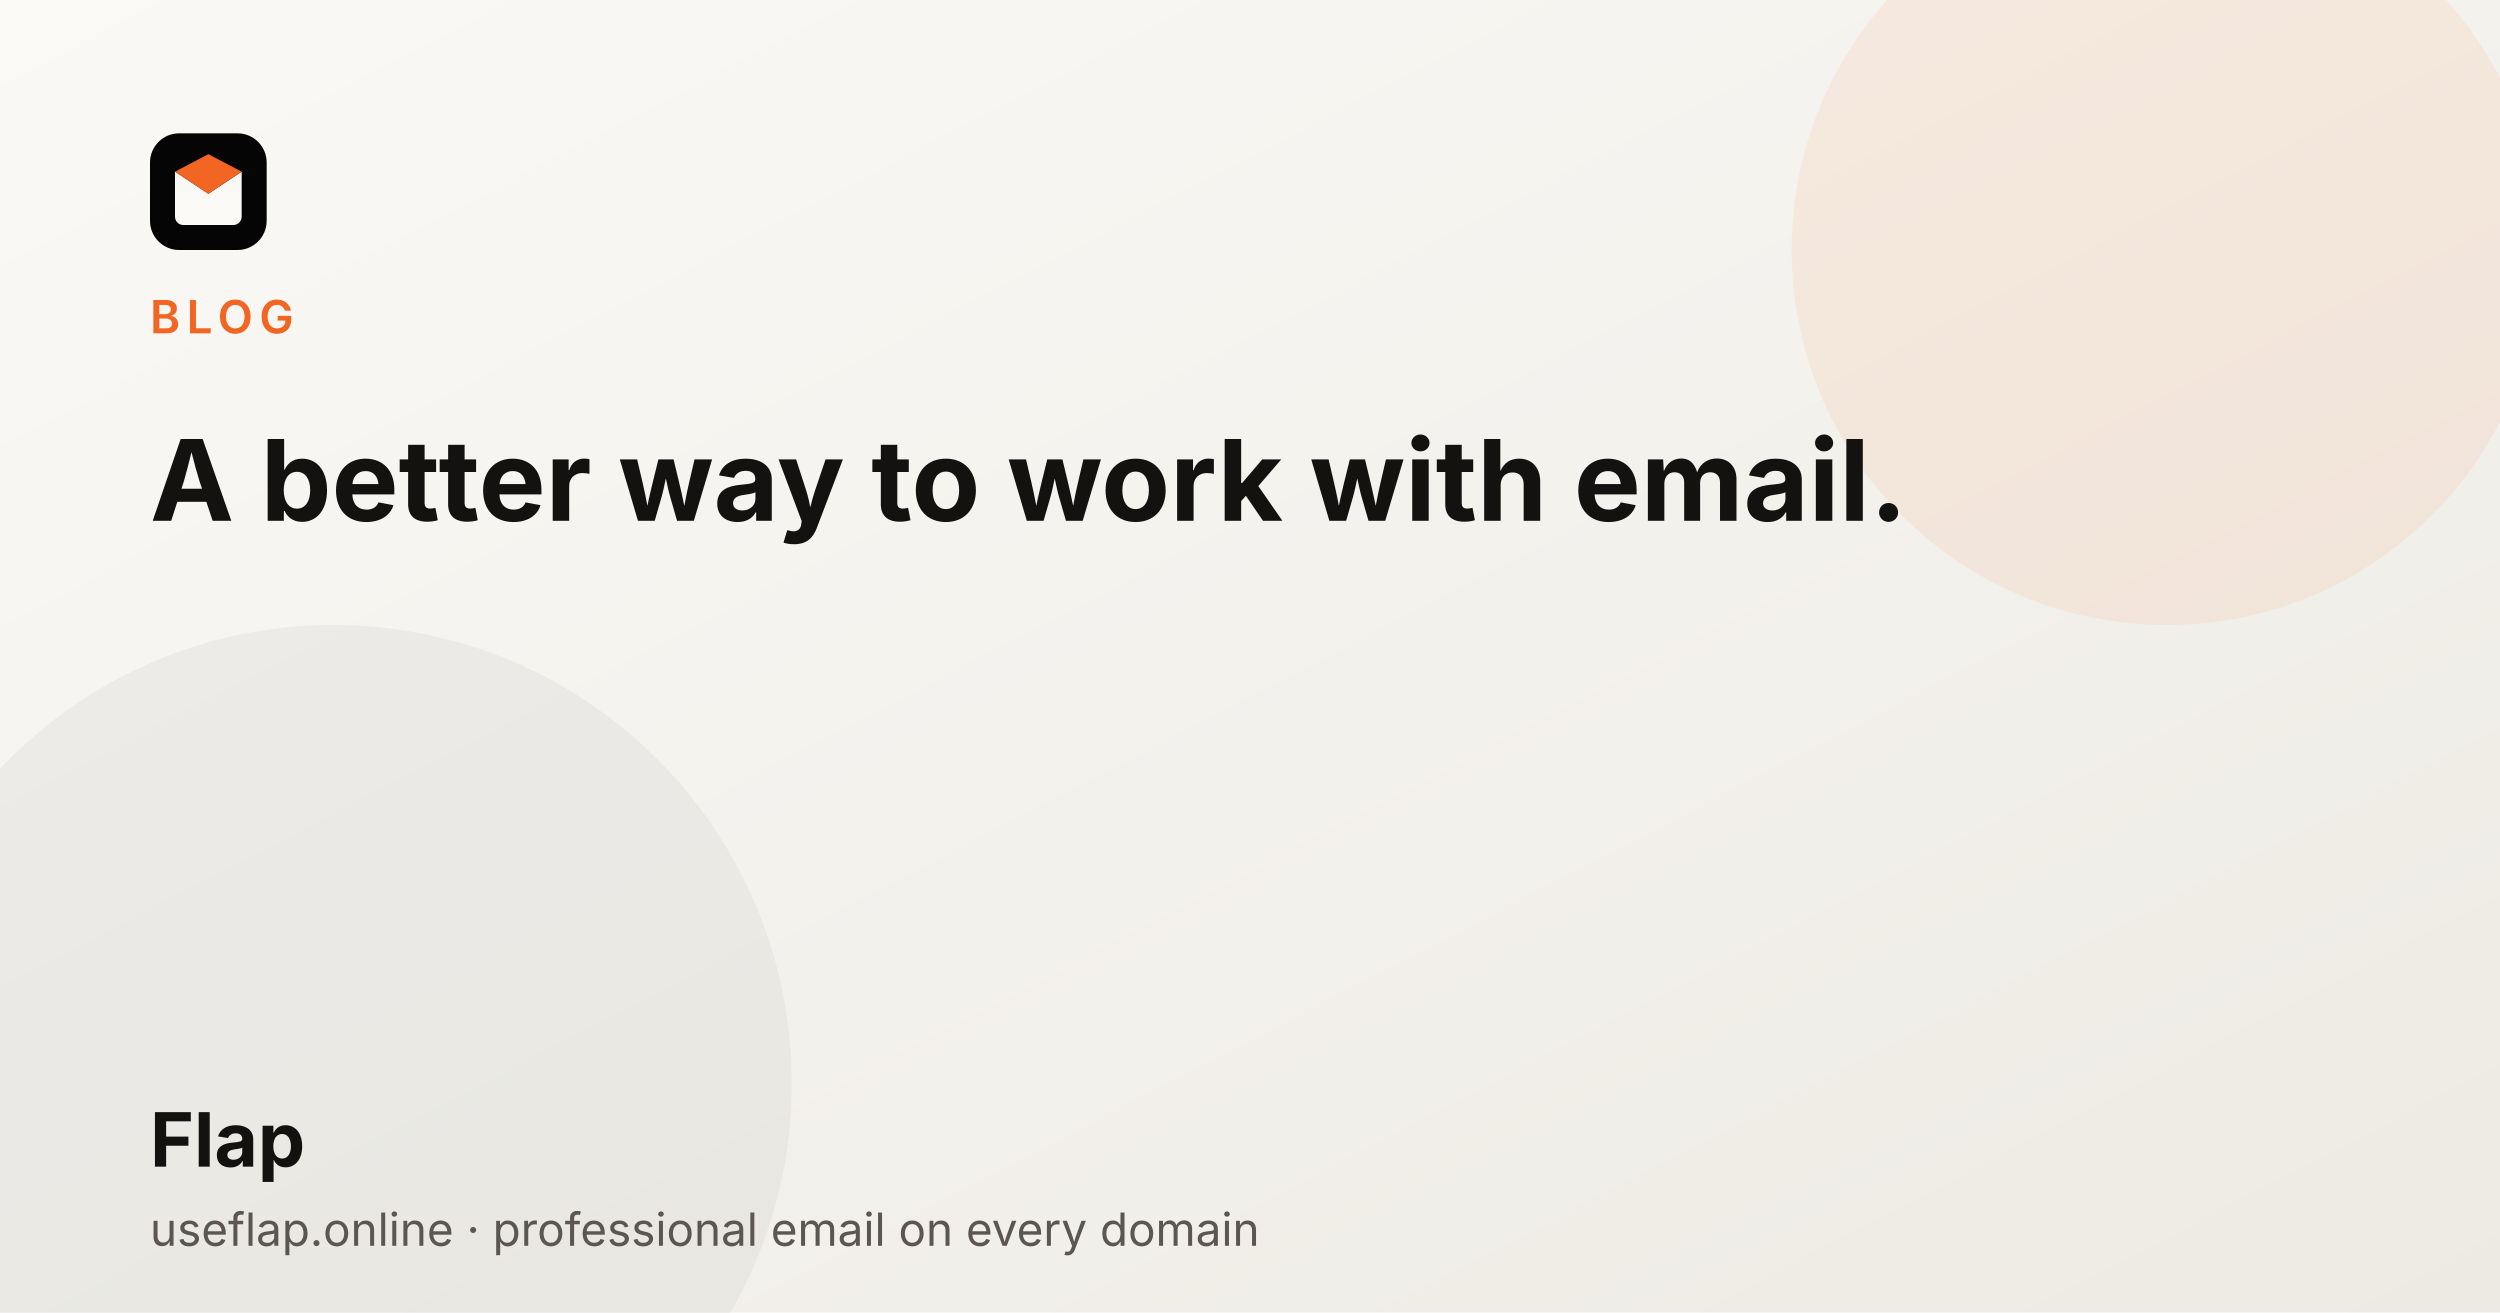
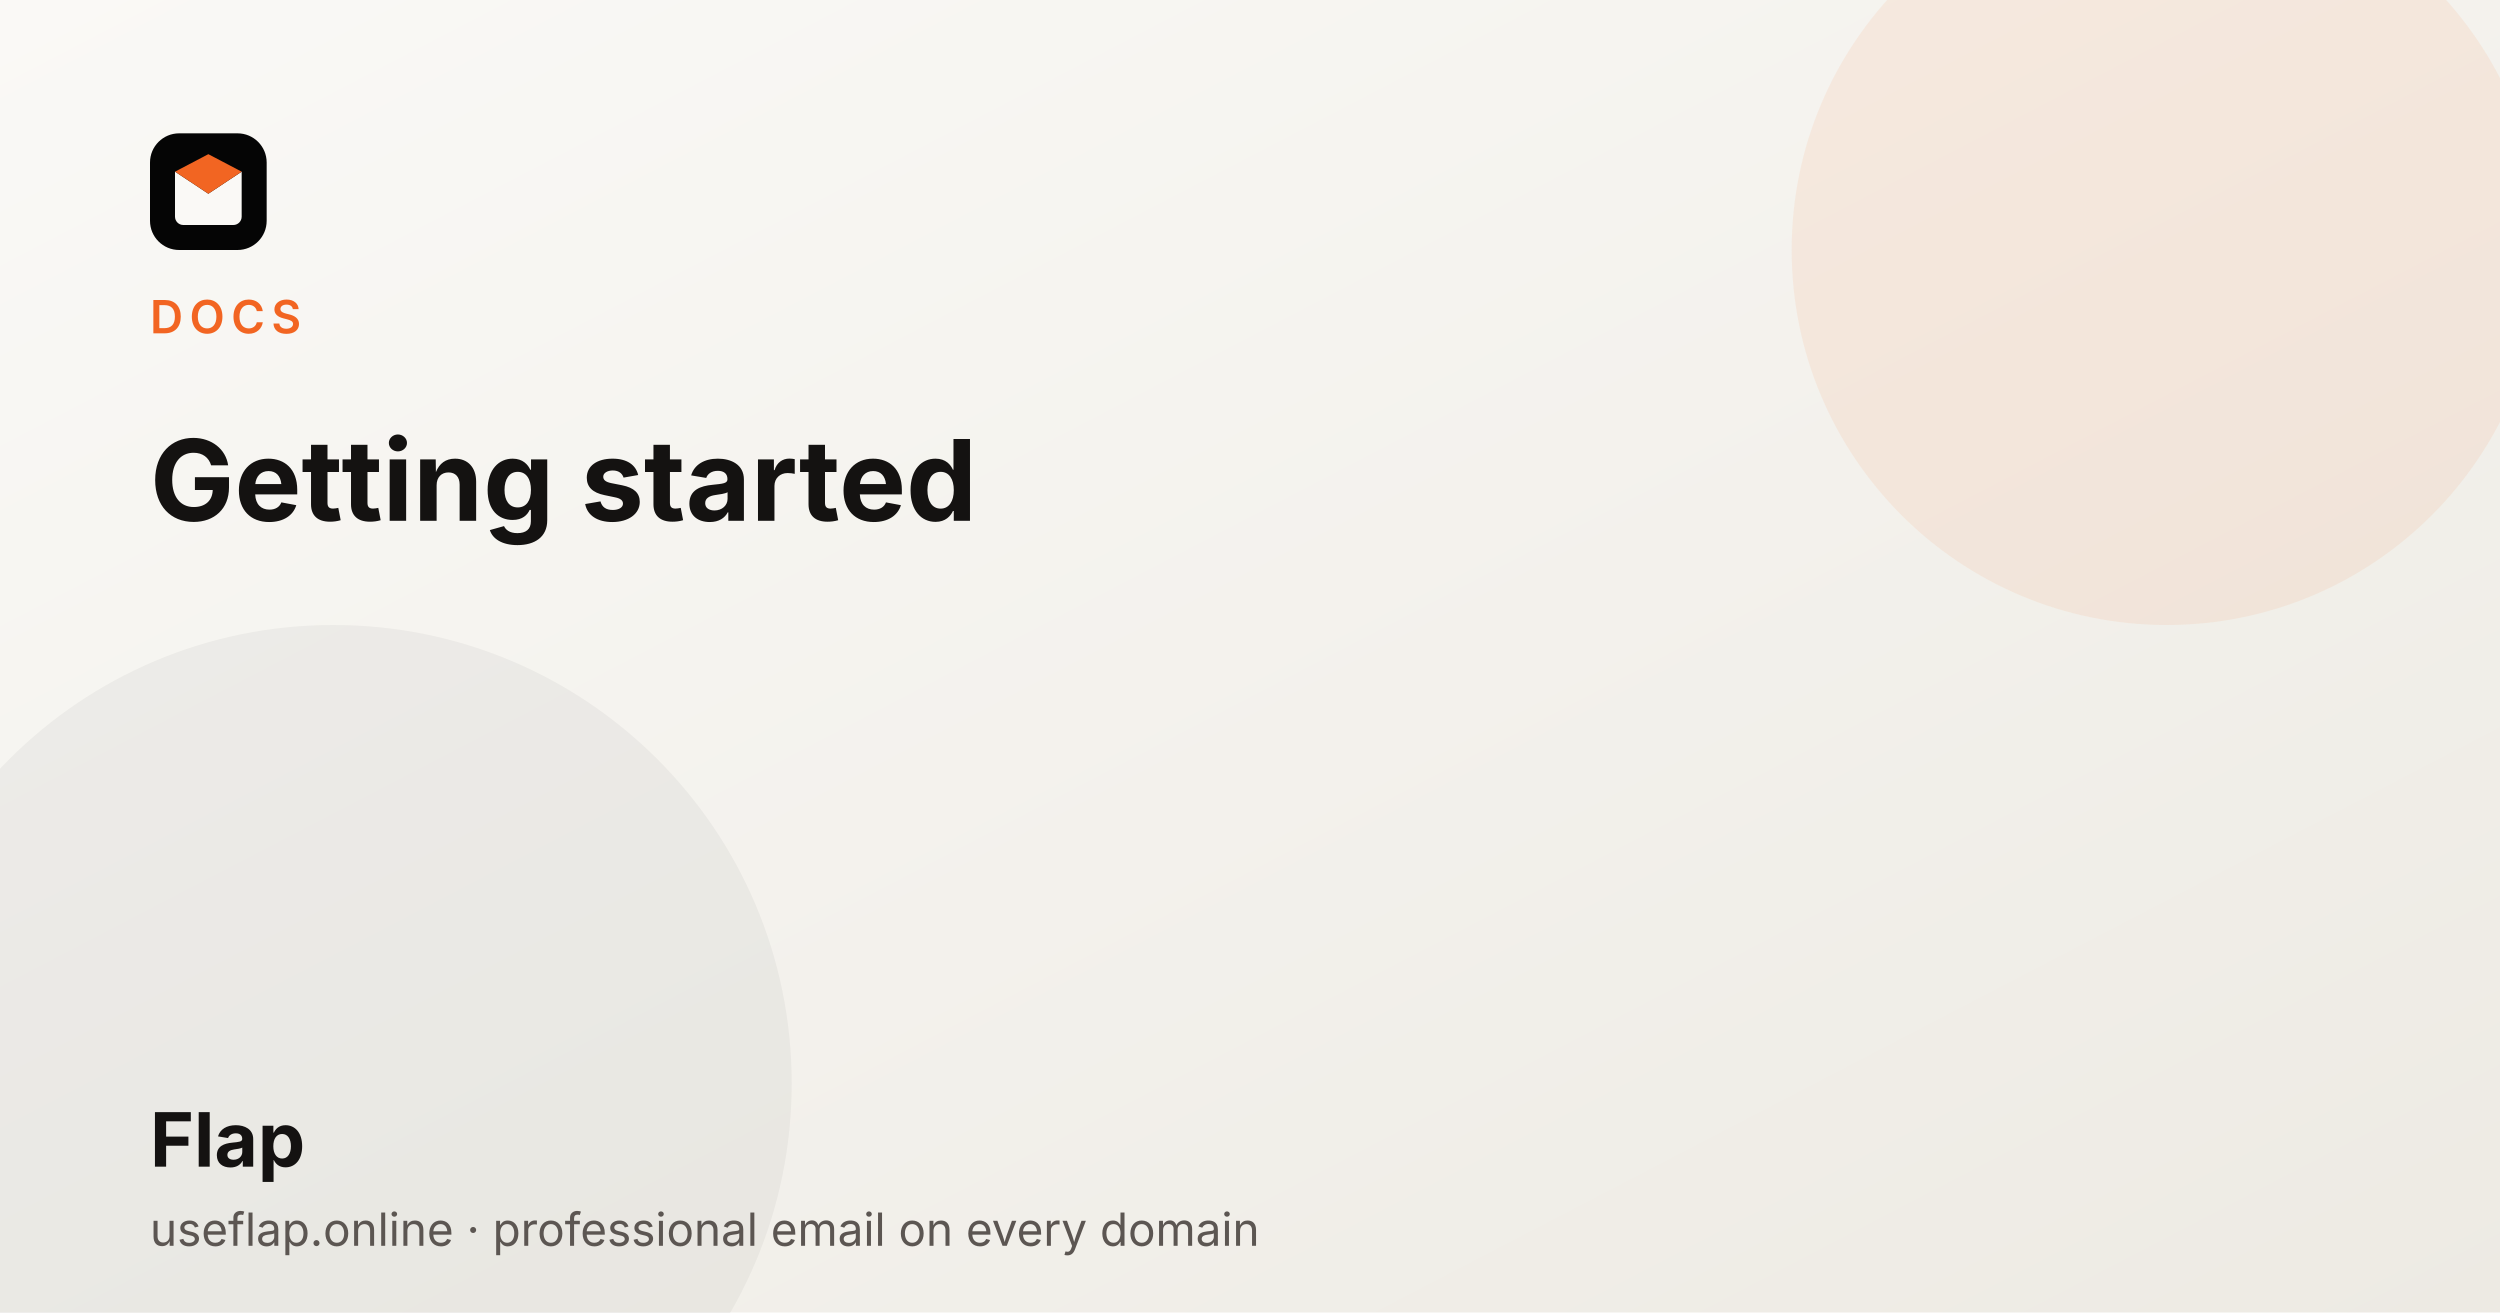
- <svg xmlns="http://www.w3.org/2000/svg" width="1200" height="630" viewBox="0 0 1200 630" role="img" aria-label="A better way to work with email.">
+ <svg xmlns="http://www.w3.org/2000/svg" width="1200" height="630" viewBox="0 0 1200 630" role="img" aria-label="Getting started">
  <defs>
    <linearGradient id="bg" x1="0" y1="0" x2="1" y2="1">
      <stop offset="0%" stop-color="#FAF9F6" />
      <stop offset="55%" stop-color="#F3F1EC" />
      <stop offset="100%" stop-color="#EDEAE3" />
    </linearGradient>
  </defs>
  <rect width="1200" height="630" fill="url(#bg)" />
  <circle cx="1040" cy="120" r="180" fill="#F26522" fill-opacity="0.08" />
  <circle cx="160" cy="520" r="220" fill="#141211" fill-opacity="0.04" />
  <rect x="72" y="64" width="56" height="56" rx="14" fill="#050505" />
  <path d="M84 82.4L100 93l16-10.6V104a4 4 0 0 1-4 4H88a4 4 0 0 1-4-4V82.4z" fill="#FAF9F6" />
  <path d="M84 82.4L100 93l16-10.6L100 74 84 82.4z" fill="#F26522" />
-   <text x="72" y="160" fill="#F26522" font-family="Inter, ui-sans-serif, system-ui, sans-serif" font-size="22" font-weight="600" letter-spacing="0.14em">BLOG</text>
+   <text x="72" y="160" fill="#F26522" font-family="Inter, ui-sans-serif, system-ui, sans-serif" font-size="22" font-weight="600" letter-spacing="0.14em">DOCS</text>
  <text x="72" y="250" fill="#141211" font-family="Inter, ui-sans-serif, system-ui, sans-serif" font-size="54" font-weight="700">
-     <tspan x="72" dy="0">A better way to work with email.</tspan>
+     <tspan x="72" dy="0">Getting started</tspan>
  </text>
  <text x="72" y="560" fill="#141211" font-family="Inter, ui-sans-serif, system-ui, sans-serif" font-size="36" font-weight="700">Flap</text>
  <text x="72" y="598" fill="#5c5652" font-family="Inter, ui-sans-serif, system-ui, sans-serif" font-size="22">useflap.online · professional email on every domain</text>
</svg>
